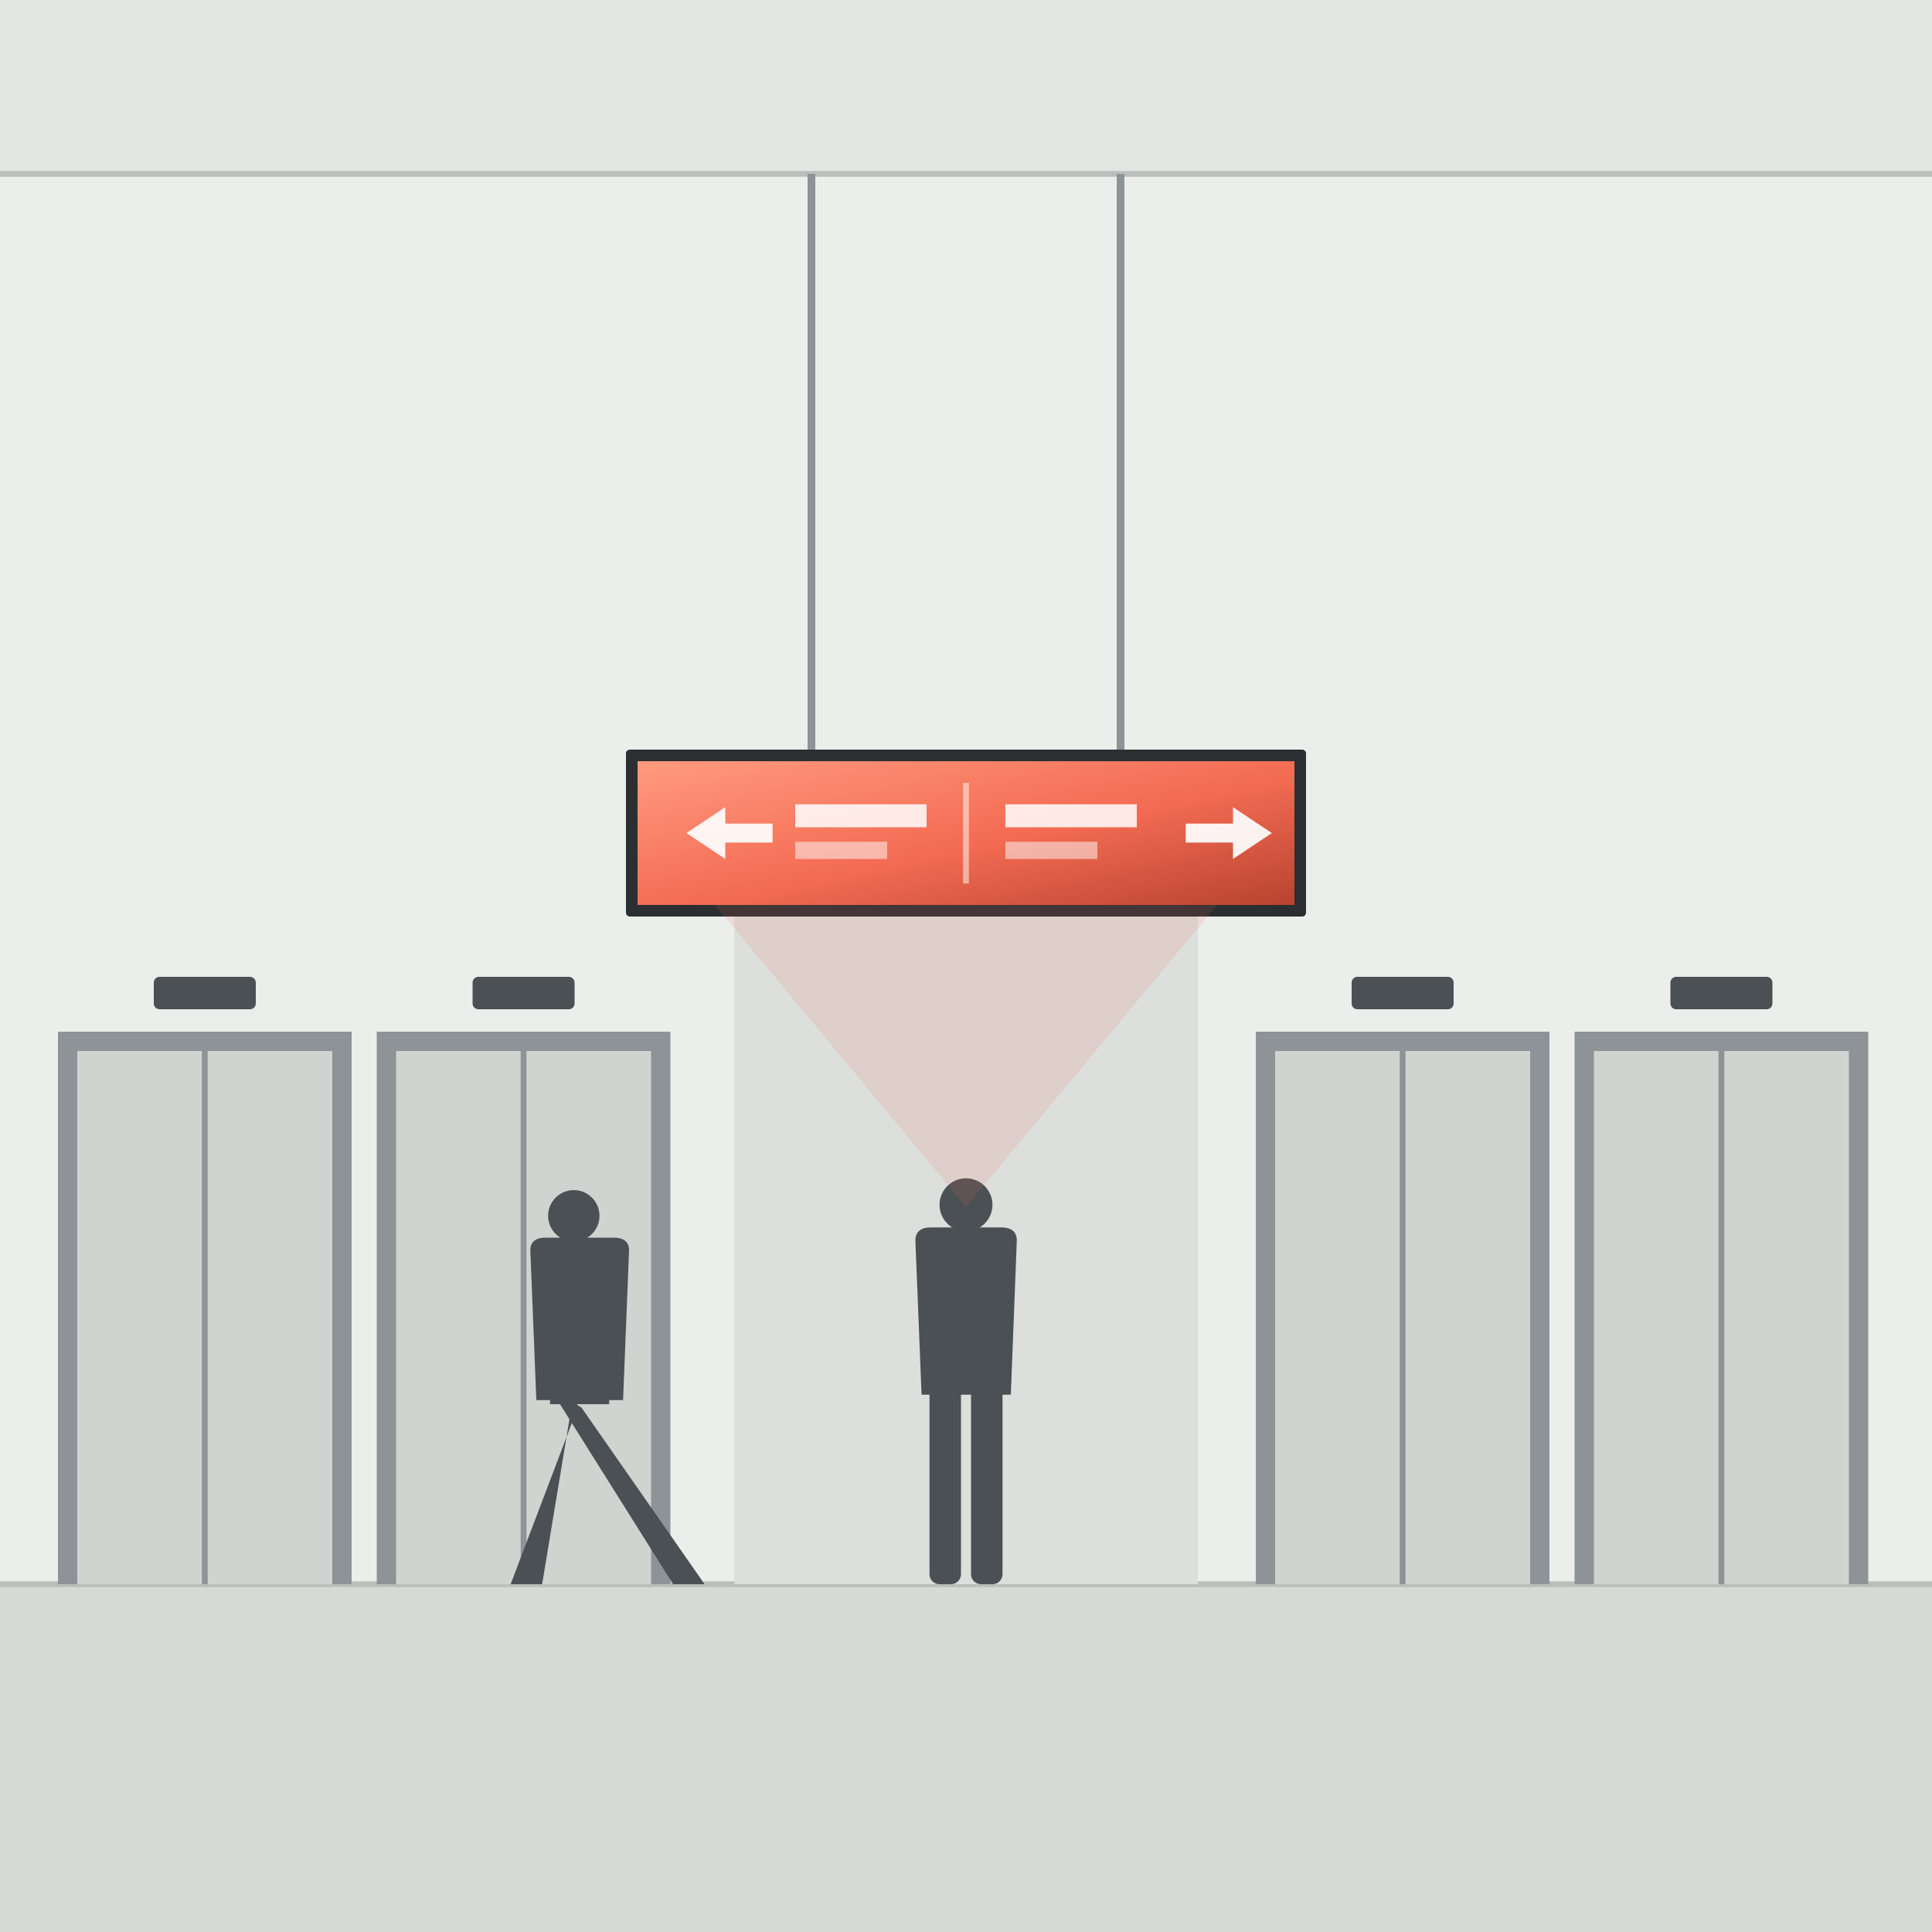
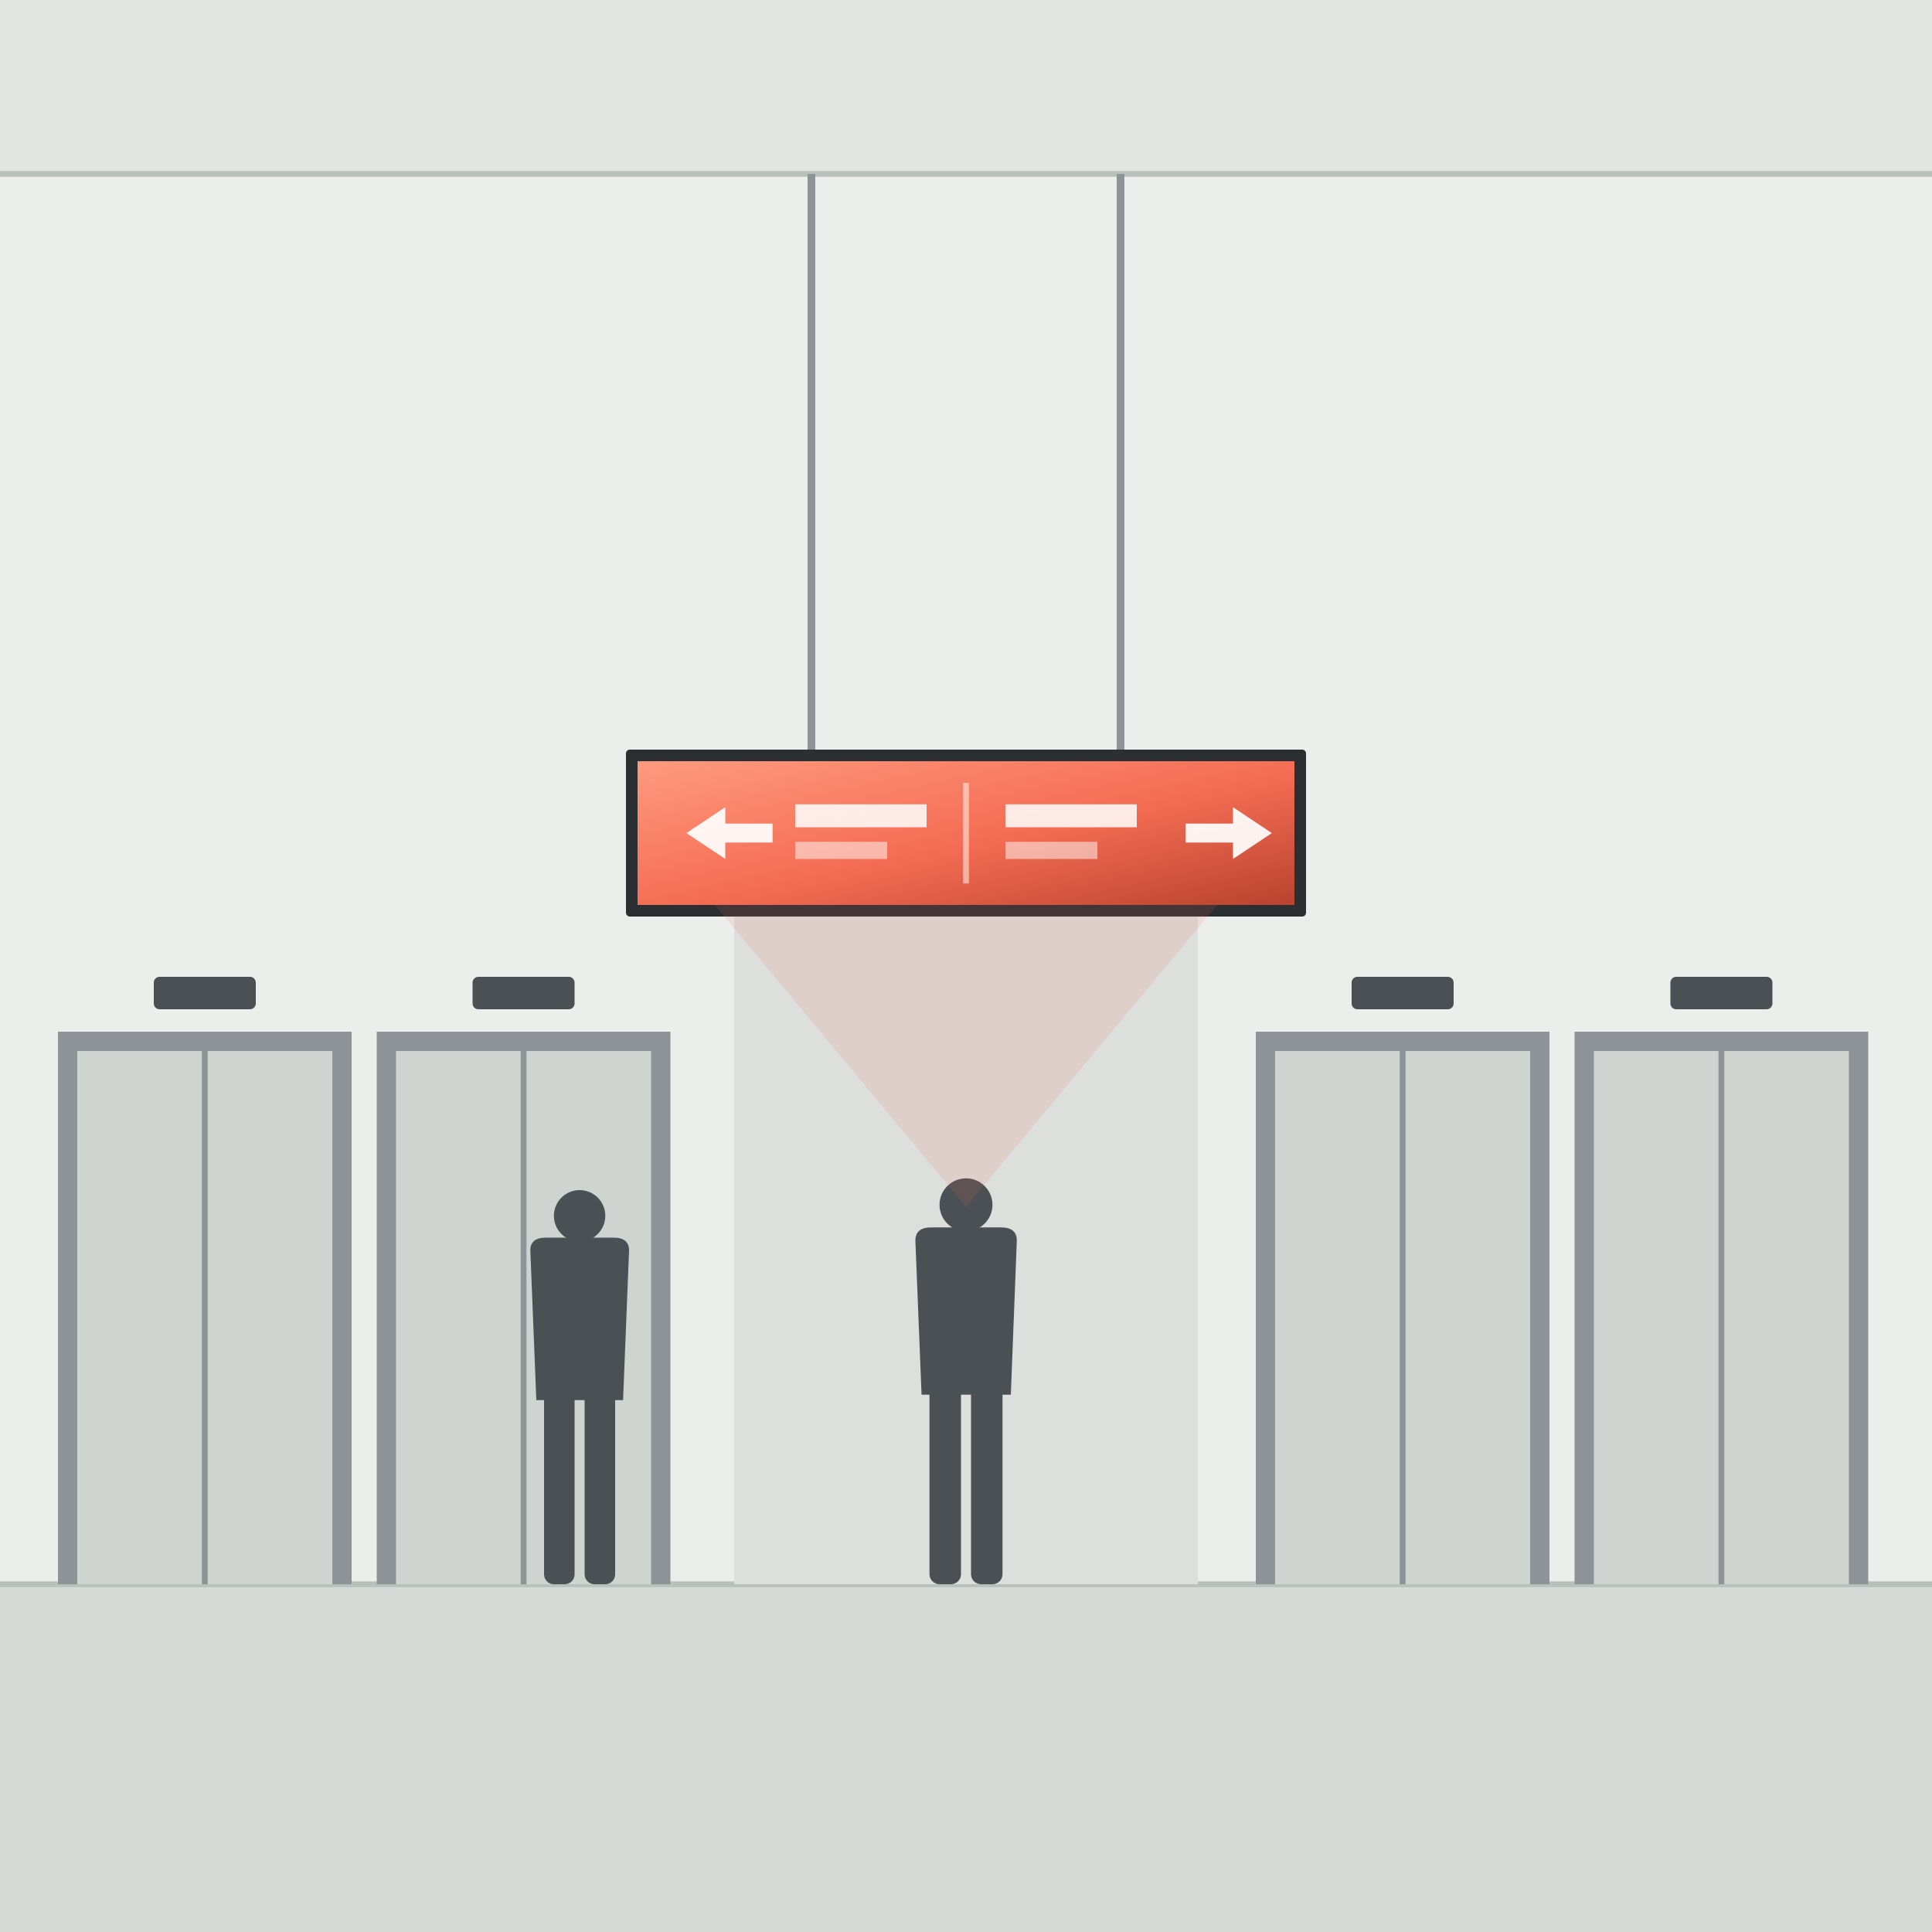
<svg xmlns="http://www.w3.org/2000/svg" viewBox="0 0 1000 1000" width="1000" height="1000">
  <defs>
    <linearGradient id="scr" x1="0" y1="0" x2="1" y2="1">
      <stop offset="0" stop-color="#ff9a7f" />
      <stop offset=".55" stop-color="#f36b52" />
      <stop offset="1" stop-color="#b8432f" />
    </linearGradient>
  </defs>
  <rect width="1000" height="1000" fill="#eceeec" />
  <rect y="820" width="1000" height="180" fill="#d6dad6" />
  <line x1="0" y1="820" x2="1000" y2="820" stroke="#b9bfba" stroke-width="3" />
  <rect width="1000" height="90" fill="#e2e5e2" />
  <line x1="0" y1="90" x2="1000" y2="90" stroke="#b9bfba" stroke-width="3" />
  <rect x="30.0" y="534.0" width="152.0" height="286.0" fill="#8d9396" />
  <rect x="40.0" y="544.0" width="132.0" height="276.0" fill="#cfd4d0" />
  <line x1="106.0" y1="544.0" x2="106.0" y2="820.0" stroke="#8d9396" stroke-width="3" />
  <rect x="79.6" y="505.6" width="52.8" height="16.8" rx="3" fill="#4a5054" />
  <rect x="195.0" y="534.0" width="152.0" height="286.0" fill="#8d9396" />
  <rect x="205.0" y="544.0" width="132.0" height="276.0" fill="#cfd4d0" />
  <line x1="271.0" y1="544.0" x2="271.0" y2="820.0" stroke="#8d9396" stroke-width="3" />
  <rect x="244.6" y="505.6" width="52.8" height="16.8" rx="3" fill="#4a5054" />
  <rect x="650.0" y="534.0" width="152.0" height="286.0" fill="#8d9396" />
  <rect x="660.0" y="544.0" width="132.0" height="276.0" fill="#cfd4d0" />
  <line x1="726.0" y1="544.0" x2="726.0" y2="820.0" stroke="#8d9396" stroke-width="3" />
  <rect x="699.6" y="505.6" width="52.8" height="16.8" rx="3" fill="#4a5054" />
  <rect x="815.0" y="534.0" width="152.0" height="286.0" fill="#8d9396" />
  <rect x="825.0" y="544.0" width="132.0" height="276.0" fill="#cfd4d0" />
  <line x1="891.0" y1="544.0" x2="891.0" y2="820.0" stroke="#8d9396" stroke-width="3" />
  <rect x="864.6" y="505.6" width="52.8" height="16.8" rx="3" fill="#4a5054" />
  <rect x="380" y="412.0" width="240" height="408.0" fill="#dcdfdc" />
  <rect x="418" y="90" width="4" height="304.0" fill="#8d9396" />
  <rect x="578" y="90" width="4" height="304.0" fill="#8d9396" />
  <rect x="324.0" y="388.0" width="352.0" height="86.4" rx="2" fill="#2b2f32" />
  <rect x="330.0" y="394.0" width="340.0" height="74.4" fill="url(#scr)" />
  <path d="M355.3 431.2 L375.4 417.8 V426.3 H399.9 V436.1 H375.4 V444.6z" fill="#fff" fill-opacity="0.92" />
  <rect x="411.6" y="416.3" width="68.0" height="11.9" fill="#fff" fill-opacity="0.85" />
  <rect x="411.6" y="435.7" width="47.6" height="8.9" fill="#fff" fill-opacity="0.5" />
  <path d="M658.3 431.2 L638.2 417.8 V426.3 H613.7 V436.1 H638.2 V444.6z" fill="#fff" fill-opacity="0.92" />
  <rect x="520.4" y="416.3" width="68.0" height="11.9" fill="#fff" fill-opacity="0.85" />
  <rect x="520.4" y="435.7" width="47.6" height="8.9" fill="#fff" fill-opacity="0.5" />
  <rect x="498.5" y="405.2" width="3" height="52.1" fill="#fff" fill-opacity="0.5" />
  <g fill="#4a5054">
    <circle cx="500.0" cy="623.6" r="13.7" />
    <path d="M473.8 642.1 q0 -6.8 8.2 -6.8 h36.1 q8.2 0 8.2 6.8 l-3.1 79.8 h-46.2z" />
    <rect x="481.1" y="715.6" width="16.3" height="104.4" rx="5.2" />
    <rect x="502.6" y="715.6" width="16.3" height="104.4" rx="5.2" />
  </g>
  <g fill="#4a5054">
-     <circle cx="297.0" cy="629.3" r="13.3" />
+     <circle cx="300.0" cy="629.3" r="13.3" />
    <path d="M274.5 647.2 q0 -6.6 8.0 -6.6 h35.1 q8.0 0 8.0 6.6 l-3.1 77.5 h-44.9z" />
-     <path d="M284.7 718.6 L348.4 820.0 h16.3 L301.0 728.6z" />
-     <path d="M299.0 728.6 L264.3 820.0 h16.3 L297.4 718.6z" />
-     <rect x="284.7" y="714.6" width="30.6" height="12.2" />
+     <rect x="281.6" y="718.6" width="15.8" height="101.4" rx="5.1" />
+     <rect x="302.6" y="718.6" width="15.8" height="101.4" rx="5.1" />
  </g>
  <path d="M500 624.7 L370 468.4 H630z" fill="#f36b52" fill-opacity=".13" />
</svg>
